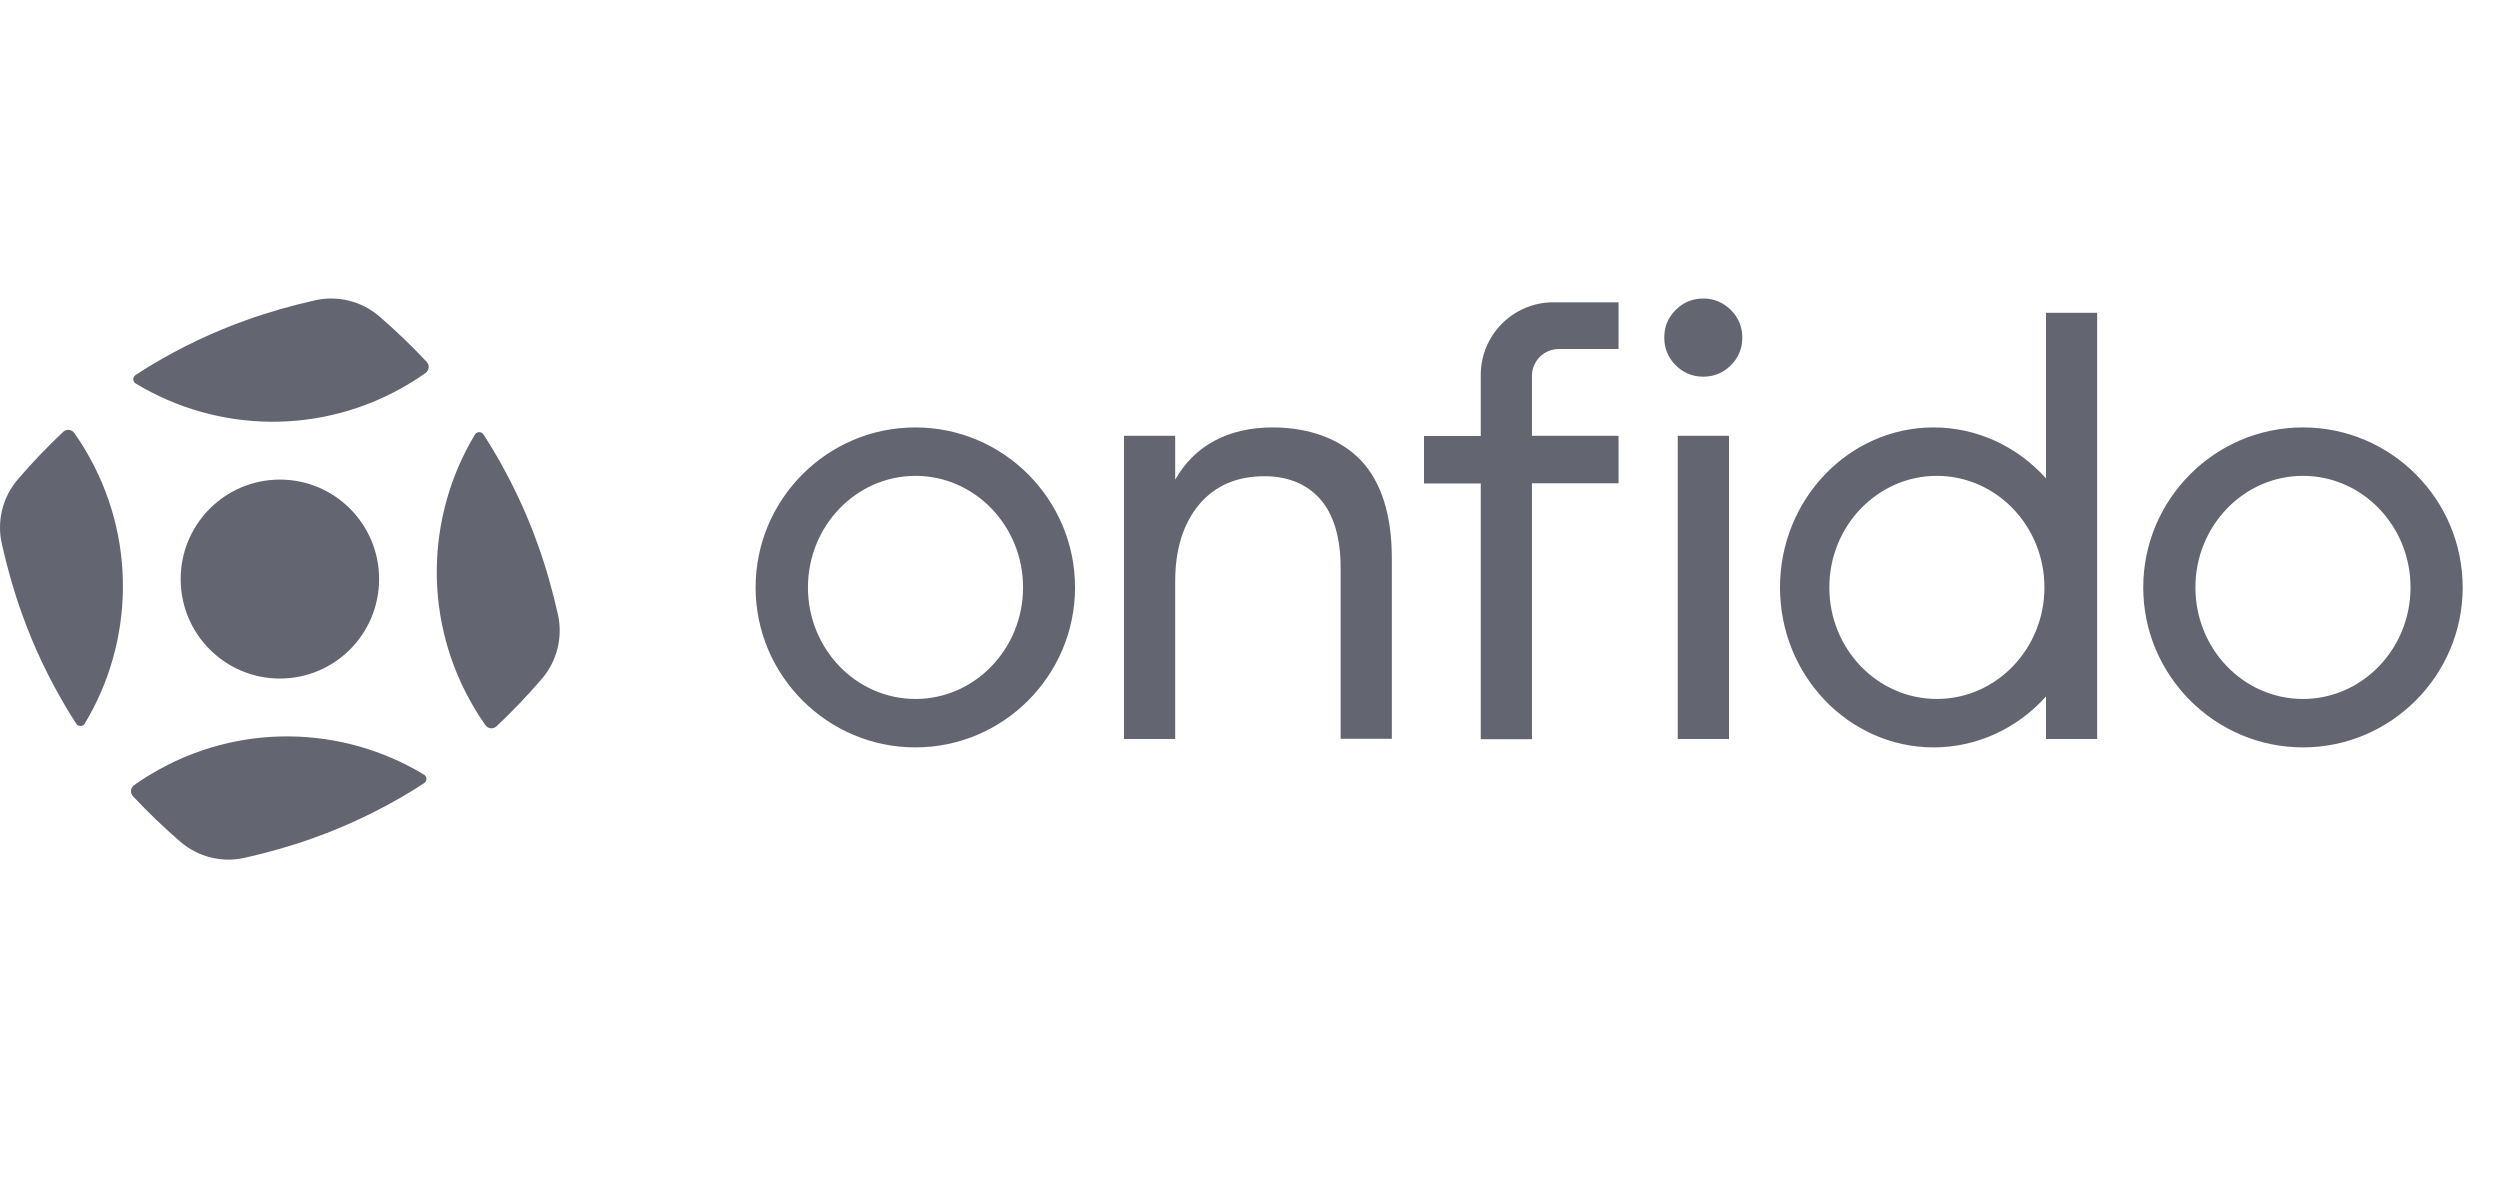
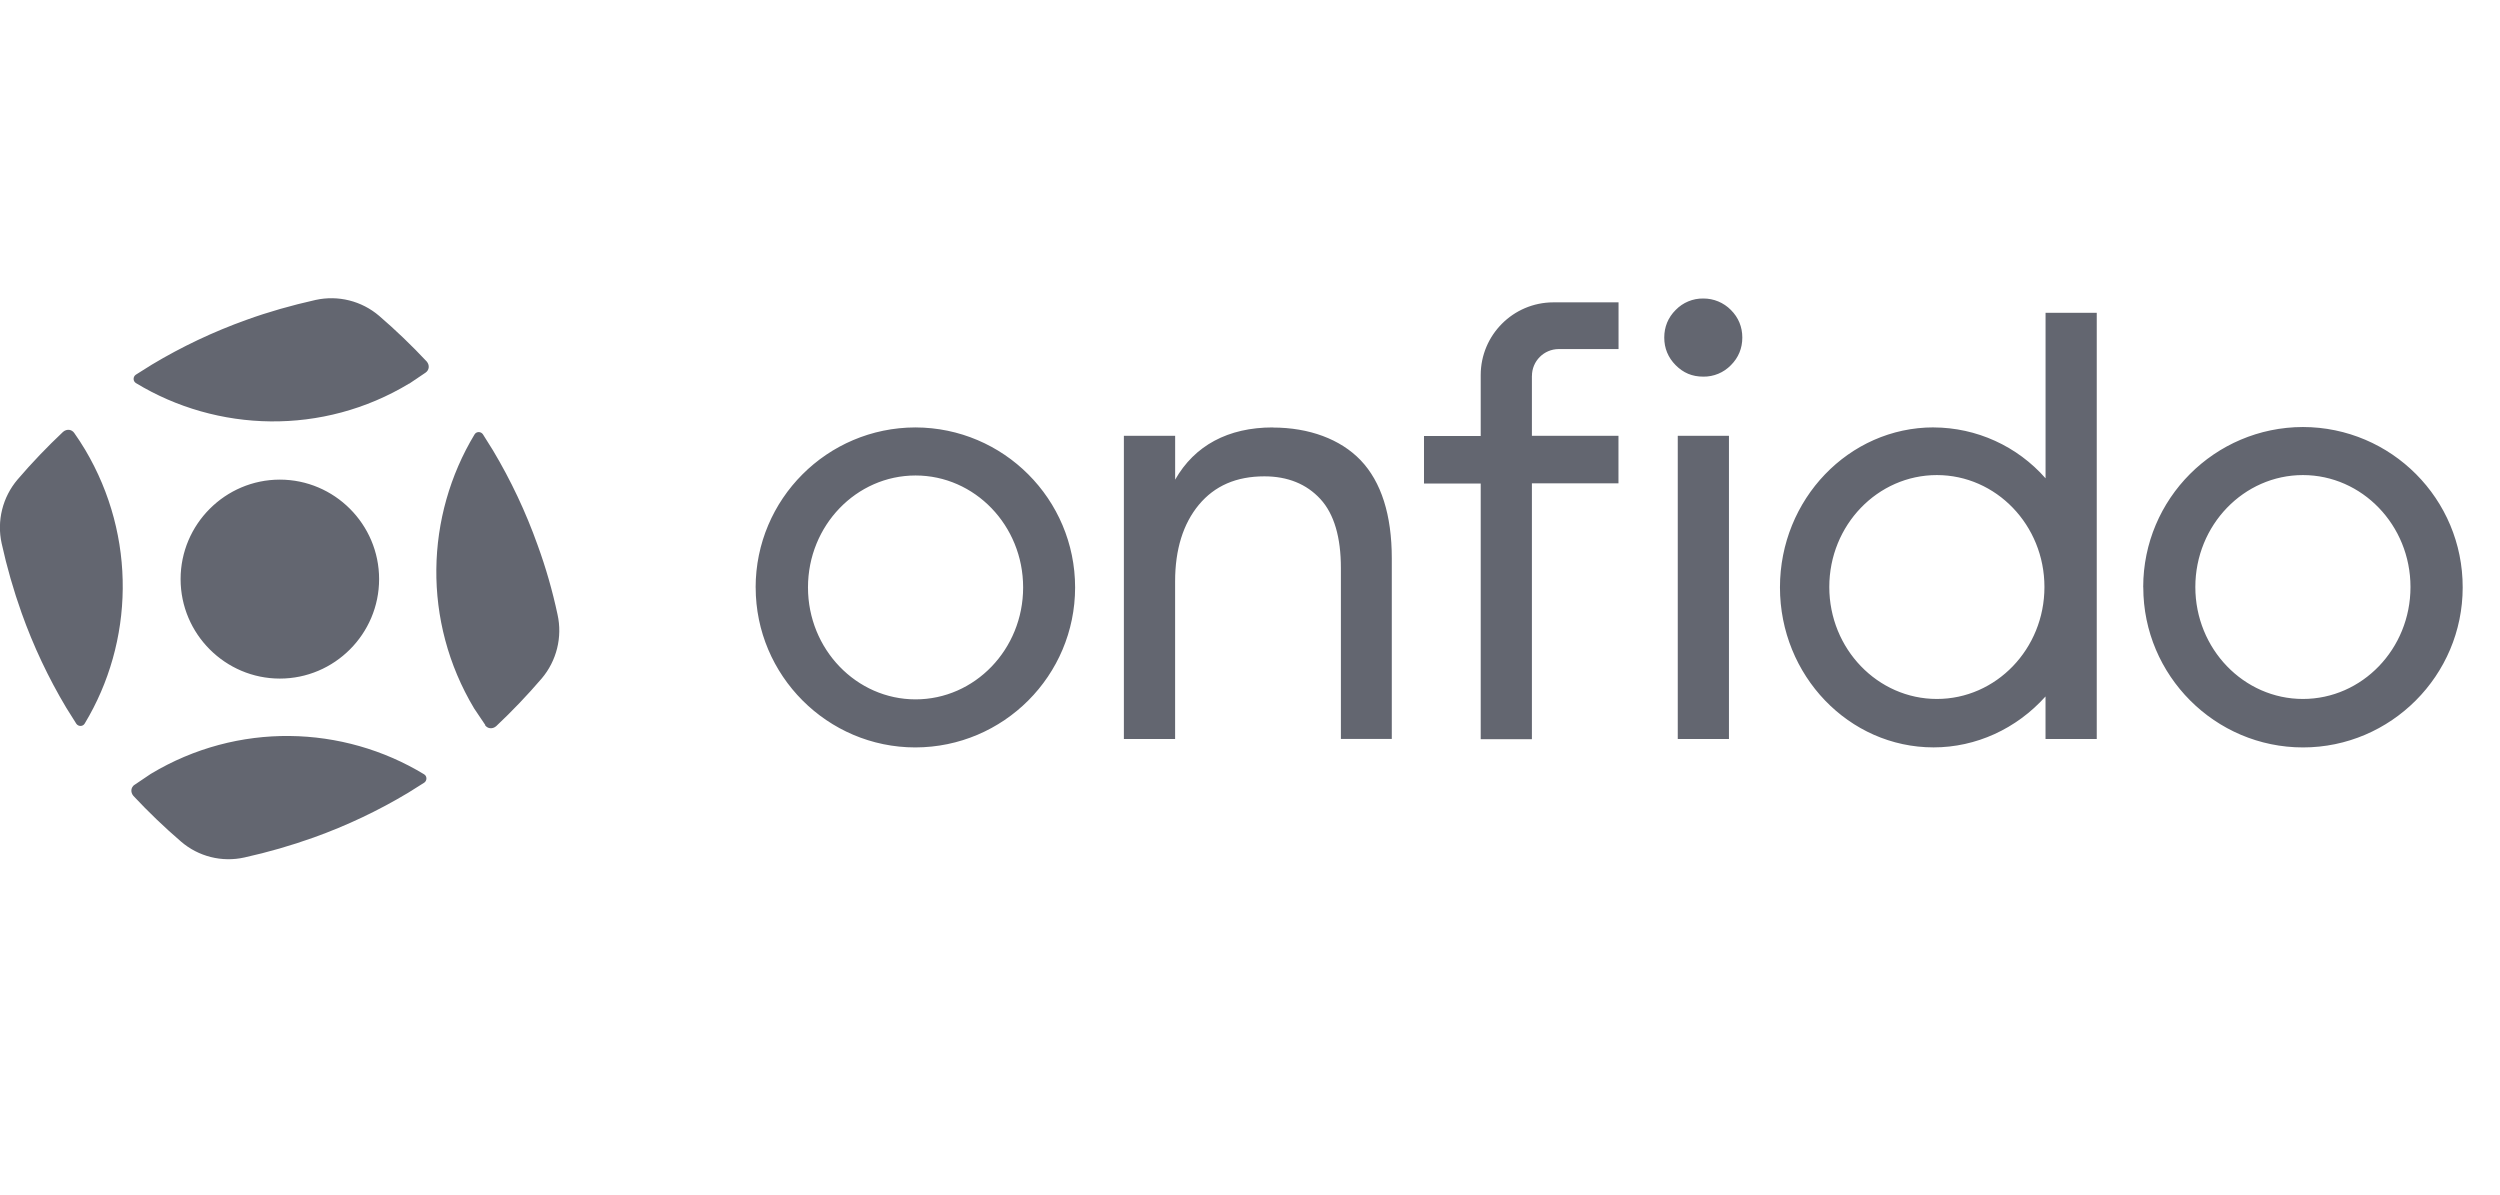
- <svg xmlns="http://www.w3.org/2000/svg" width="67" height="32" viewBox="0 0 67 32" fill="none">
-   <path fill-rule="evenodd" clip-rule="evenodd" d="M44.908 8.307C45.112 8.102 45.362 8 45.648 8C45.934 8 46.184 8.107 46.388 8.307C46.592 8.511 46.694 8.761 46.694 9.048C46.694 9.339 46.592 9.584 46.388 9.789C46.184 9.993 45.934 10.095 45.648 10.095C45.357 10.095 45.112 9.993 44.908 9.789C44.704 9.584 44.602 9.334 44.602 9.048C44.602 8.756 44.704 8.511 44.908 8.307ZM46.337 11.68H44.964V19.805H46.337V11.68ZM51.821 11.455C52.964 11.455 54.051 11.95 54.832 12.819V8.383H56.204V19.805H54.832V18.666C54.051 19.535 52.964 20.03 51.821 20.03C49.551 20.03 47.704 18.104 47.704 15.743C47.704 13.382 49.551 11.455 51.821 11.455ZM51.908 18.732C53.495 18.732 54.791 17.393 54.791 15.743C54.791 14.092 53.495 12.753 51.908 12.753C50.321 12.753 49.026 14.092 49.026 15.743C49.026 17.393 50.316 18.732 51.908 18.732ZM57.439 15.743C57.439 13.382 59.357 11.455 61.719 11.455C64.082 11.455 66 13.382 66 15.743C66 18.104 64.076 20.03 61.719 20.03C59.362 20.03 57.439 18.104 57.439 15.743ZM61.719 18.732C63.306 18.732 64.602 17.393 64.602 15.743C64.602 14.092 63.311 12.753 61.719 12.753C60.133 12.753 58.837 14.092 58.837 15.743C58.837 17.393 60.127 18.732 61.719 18.732ZM41.056 10.075V11.68H43.377V12.952H41.056V19.811H39.684V12.957H38.163V11.685H39.684V10.049C39.684 8.976 40.556 8.102 41.627 8.102H43.377V9.354H41.776C41.377 9.354 41.056 9.676 41.056 10.075ZM34.112 11.455C32.913 11.455 32.015 11.94 31.495 12.855V11.68H30.122V19.805H31.495V15.579C31.495 14.726 31.709 14.036 32.133 13.525C32.556 13.019 33.143 12.763 33.888 12.763C34.51 12.763 35.015 12.967 35.377 13.371C35.74 13.78 35.929 14.404 35.929 15.221V19.8H37.301V14.961C37.301 13.8 37.02 12.911 36.464 12.329C35.923 11.767 35.087 11.455 34.112 11.455ZM20.25 15.743C20.25 13.382 22.168 11.455 24.531 11.455C26.893 11.455 28.811 13.382 28.811 15.743C28.811 18.104 26.893 20.03 24.531 20.03C22.174 20.03 20.25 18.104 20.25 15.743ZM24.536 18.732C26.122 18.732 27.418 17.393 27.418 15.743C27.418 14.092 26.122 12.753 24.536 12.753C22.949 12.753 21.653 14.092 21.653 15.743C21.653 17.393 22.944 18.732 24.536 18.732Z" fill="#636670" />
-   <path fill-rule="evenodd" clip-rule="evenodd" d="M10.16 15.519C10.16 16.992 8.97 18.185 7.501 18.185C6.032 18.185 4.842 16.992 4.842 15.519C4.842 14.047 6.032 12.853 7.501 12.853C8.97 12.853 10.16 14.047 10.16 15.519ZM3.596 21.041C3.741 20.941 3.886 20.841 4.041 20.751C6.375 19.348 9.19 19.443 11.364 20.761C11.449 20.811 11.449 20.931 11.369 20.986C11.348 21 11.327 21.014 11.305 21.027C11.185 21.105 11.062 21.185 10.939 21.257C10.144 21.733 9.295 22.139 8.41 22.455C7.815 22.67 7.195 22.846 6.55 22.991C5.945 23.126 5.311 22.966 4.841 22.565C4.386 22.174 3.961 21.763 3.566 21.342C3.481 21.252 3.496 21.112 3.596 21.041Z" fill="#636670" />
-   <path fill-rule="evenodd" clip-rule="evenodd" d="M10.959 10.287C11.114 10.197 11.259 10.097 11.404 9.997C11.504 9.926 11.519 9.786 11.434 9.696C11.039 9.275 10.614 8.864 10.159 8.473C9.689 8.072 9.055 7.912 8.45 8.047C7.805 8.192 7.185 8.368 6.59 8.583C5.705 8.899 4.856 9.305 4.061 9.781C3.938 9.853 3.815 9.933 3.695 10.011L3.631 10.052C3.551 10.107 3.551 10.227 3.636 10.277C5.81 11.595 8.625 11.69 10.959 10.287ZM2.281 12.051C2.191 11.896 2.091 11.751 1.991 11.605L1.991 11.605C1.921 11.505 1.782 11.49 1.692 11.575C1.272 11.971 0.862 12.397 0.472 12.853C0.072 13.324 -0.088 13.96 0.047 14.567C0.192 15.213 0.367 15.835 0.582 16.431C0.897 17.318 1.302 18.17 1.777 18.967C1.849 19.09 1.928 19.214 2.005 19.334L2.046 19.398C2.101 19.478 2.221 19.478 2.271 19.393C3.586 17.213 3.681 14.391 2.281 12.051ZM13.008 19.433C12.909 19.288 12.809 19.142 12.719 18.987C11.319 16.646 11.414 13.825 12.729 11.645C12.779 11.56 12.899 11.56 12.954 11.64C12.967 11.661 12.981 11.683 12.995 11.704C13.072 11.824 13.151 11.948 13.223 12.071C13.698 12.868 14.103 13.72 14.418 14.607C14.633 15.203 14.808 15.825 14.953 16.471C15.088 17.078 14.928 17.714 14.528 18.185C14.138 18.641 13.728 19.067 13.308 19.463C13.219 19.548 13.079 19.533 13.008 19.433Z" fill="#636670" />
+ <svg xmlns="http://www.w3.org/2000/svg" width="67" height="32" fill="#636670" fill-rule="evenodd">
+   <path d="M44.908 8.307a1.01 1.01 0 0 1 .74-.307 1.03 1.03 0 0 1 .74.307c.204.204.306.455.306.74s-.102.537-.306.74a1.01 1.01 0 0 1-.74.307c-.3 0-.536-.102-.74-.307s-.306-.455-.306-.74.102-.537.306-.74zm1.428 3.373h-1.372v8.126h1.372V11.68zm5.485-.225a4.01 4.01 0 0 1 3 1.364V8.383h1.372v11.422H54.82v-1.14c-.78.87-1.867 1.365-3 1.365-2.27 0-4.117-1.927-4.117-4.288s1.847-4.288 4.117-4.288zm.087 7.277c1.587 0 2.883-1.34 2.883-3s-1.296-3-2.883-3-2.883 1.34-2.883 3 1.3 3 2.883 3zm5.53-3a4.29 4.29 0 0 1 4.281-4.288A4.29 4.29 0 0 1 66 15.743c0 2.36-1.924 4.288-4.28 4.288s-4.28-1.927-4.28-4.288zm4.28 3c1.587 0 2.883-1.34 2.883-3s-1.3-3-2.883-3-2.883 1.34-2.883 3 1.3 3 2.883 3zm-20.663-8.657v1.605h2.32v1.273h-2.32v6.858h-1.372v-6.853h-1.52v-1.273h1.52V10.05a1.95 1.95 0 0 1 1.944-1.947h1.75v1.252h-1.602a.72.72 0 0 0-.719.721zm-6.944 1.38c-1.2 0-2.097.486-2.617 1.4V11.68H30.12v8.126h1.373V15.58c0-.853.214-1.543.638-2.054.423-.506 1-.76 1.755-.76.622 0 1.128.204 1.5.608s.55 1.032.55 1.85v4.58H37.3v-4.84c0-1.16-.28-2.05-.837-2.632-.54-.562-1.378-.874-2.352-.874zm-13.86 4.288a4.29 4.29 0 0 1 4.281-4.288 4.29 4.29 0 0 1 4.281 4.288 4.29 4.29 0 0 1-4.281 4.288c-2.357 0-4.28-1.927-4.28-4.288zm4.286 3c1.587 0 2.883-1.34 2.883-3s-1.296-3-2.883-3-2.883 1.34-2.883 3 1.3 3 2.883 3zM10.16 15.52c0 1.473-1.2 2.666-2.66 2.666s-2.66-1.194-2.66-2.666 1.2-2.666 2.66-2.666 2.66 1.194 2.66 2.666zm-6.564 5.52l.445-.3c2.334-1.403 5.15-1.308 7.323.01.085.05.085.17.005.226l-.064.04-.366.23a14.26 14.26 0 0 1-2.529 1.198 15.37 15.37 0 0 1-1.859.536 1.95 1.95 0 0 1-1.7-.426 16.29 16.29 0 0 1-1.275-1.223c-.085-.1-.07-.23.03-.3zm7.364-10.753l.445-.3c.1-.07.115-.2.03-.3a16.44 16.44 0 0 0-1.275-1.223 1.97 1.97 0 0 0-1.7-.426c-.645.145-1.265.32-1.86.536a14.3 14.3 0 0 0-2.53 1.198l-.43.27c-.08.055-.08.175.005.226 2.174 1.318 5 1.413 7.323.01zM2.28 12.05a6.79 6.79 0 0 0-.29-.446h0c-.07-.1-.2-.115-.3-.03-.42.396-.83.822-1.22 1.278-.4.47-.56 1.108-.425 1.714A15.47 15.47 0 0 0 .58 16.43a14.31 14.31 0 0 0 1.195 2.536l.27.43c.055.08.175.08.225-.005 1.315-2.18 1.4-5 .01-7.342zm10.727 7.382l-.3-.446c-1.4-2.34-1.305-5.162.01-7.342.05-.085.17-.085.225-.005l.04.064.23.367a14.34 14.34 0 0 1 1.195 2.536 13.84 13.84 0 0 1 .535 1.864c.135.606-.025 1.243-.425 1.714a16.47 16.47 0 0 1-1.22 1.278c-.1.085-.23.07-.3-.03z" />
</svg>
